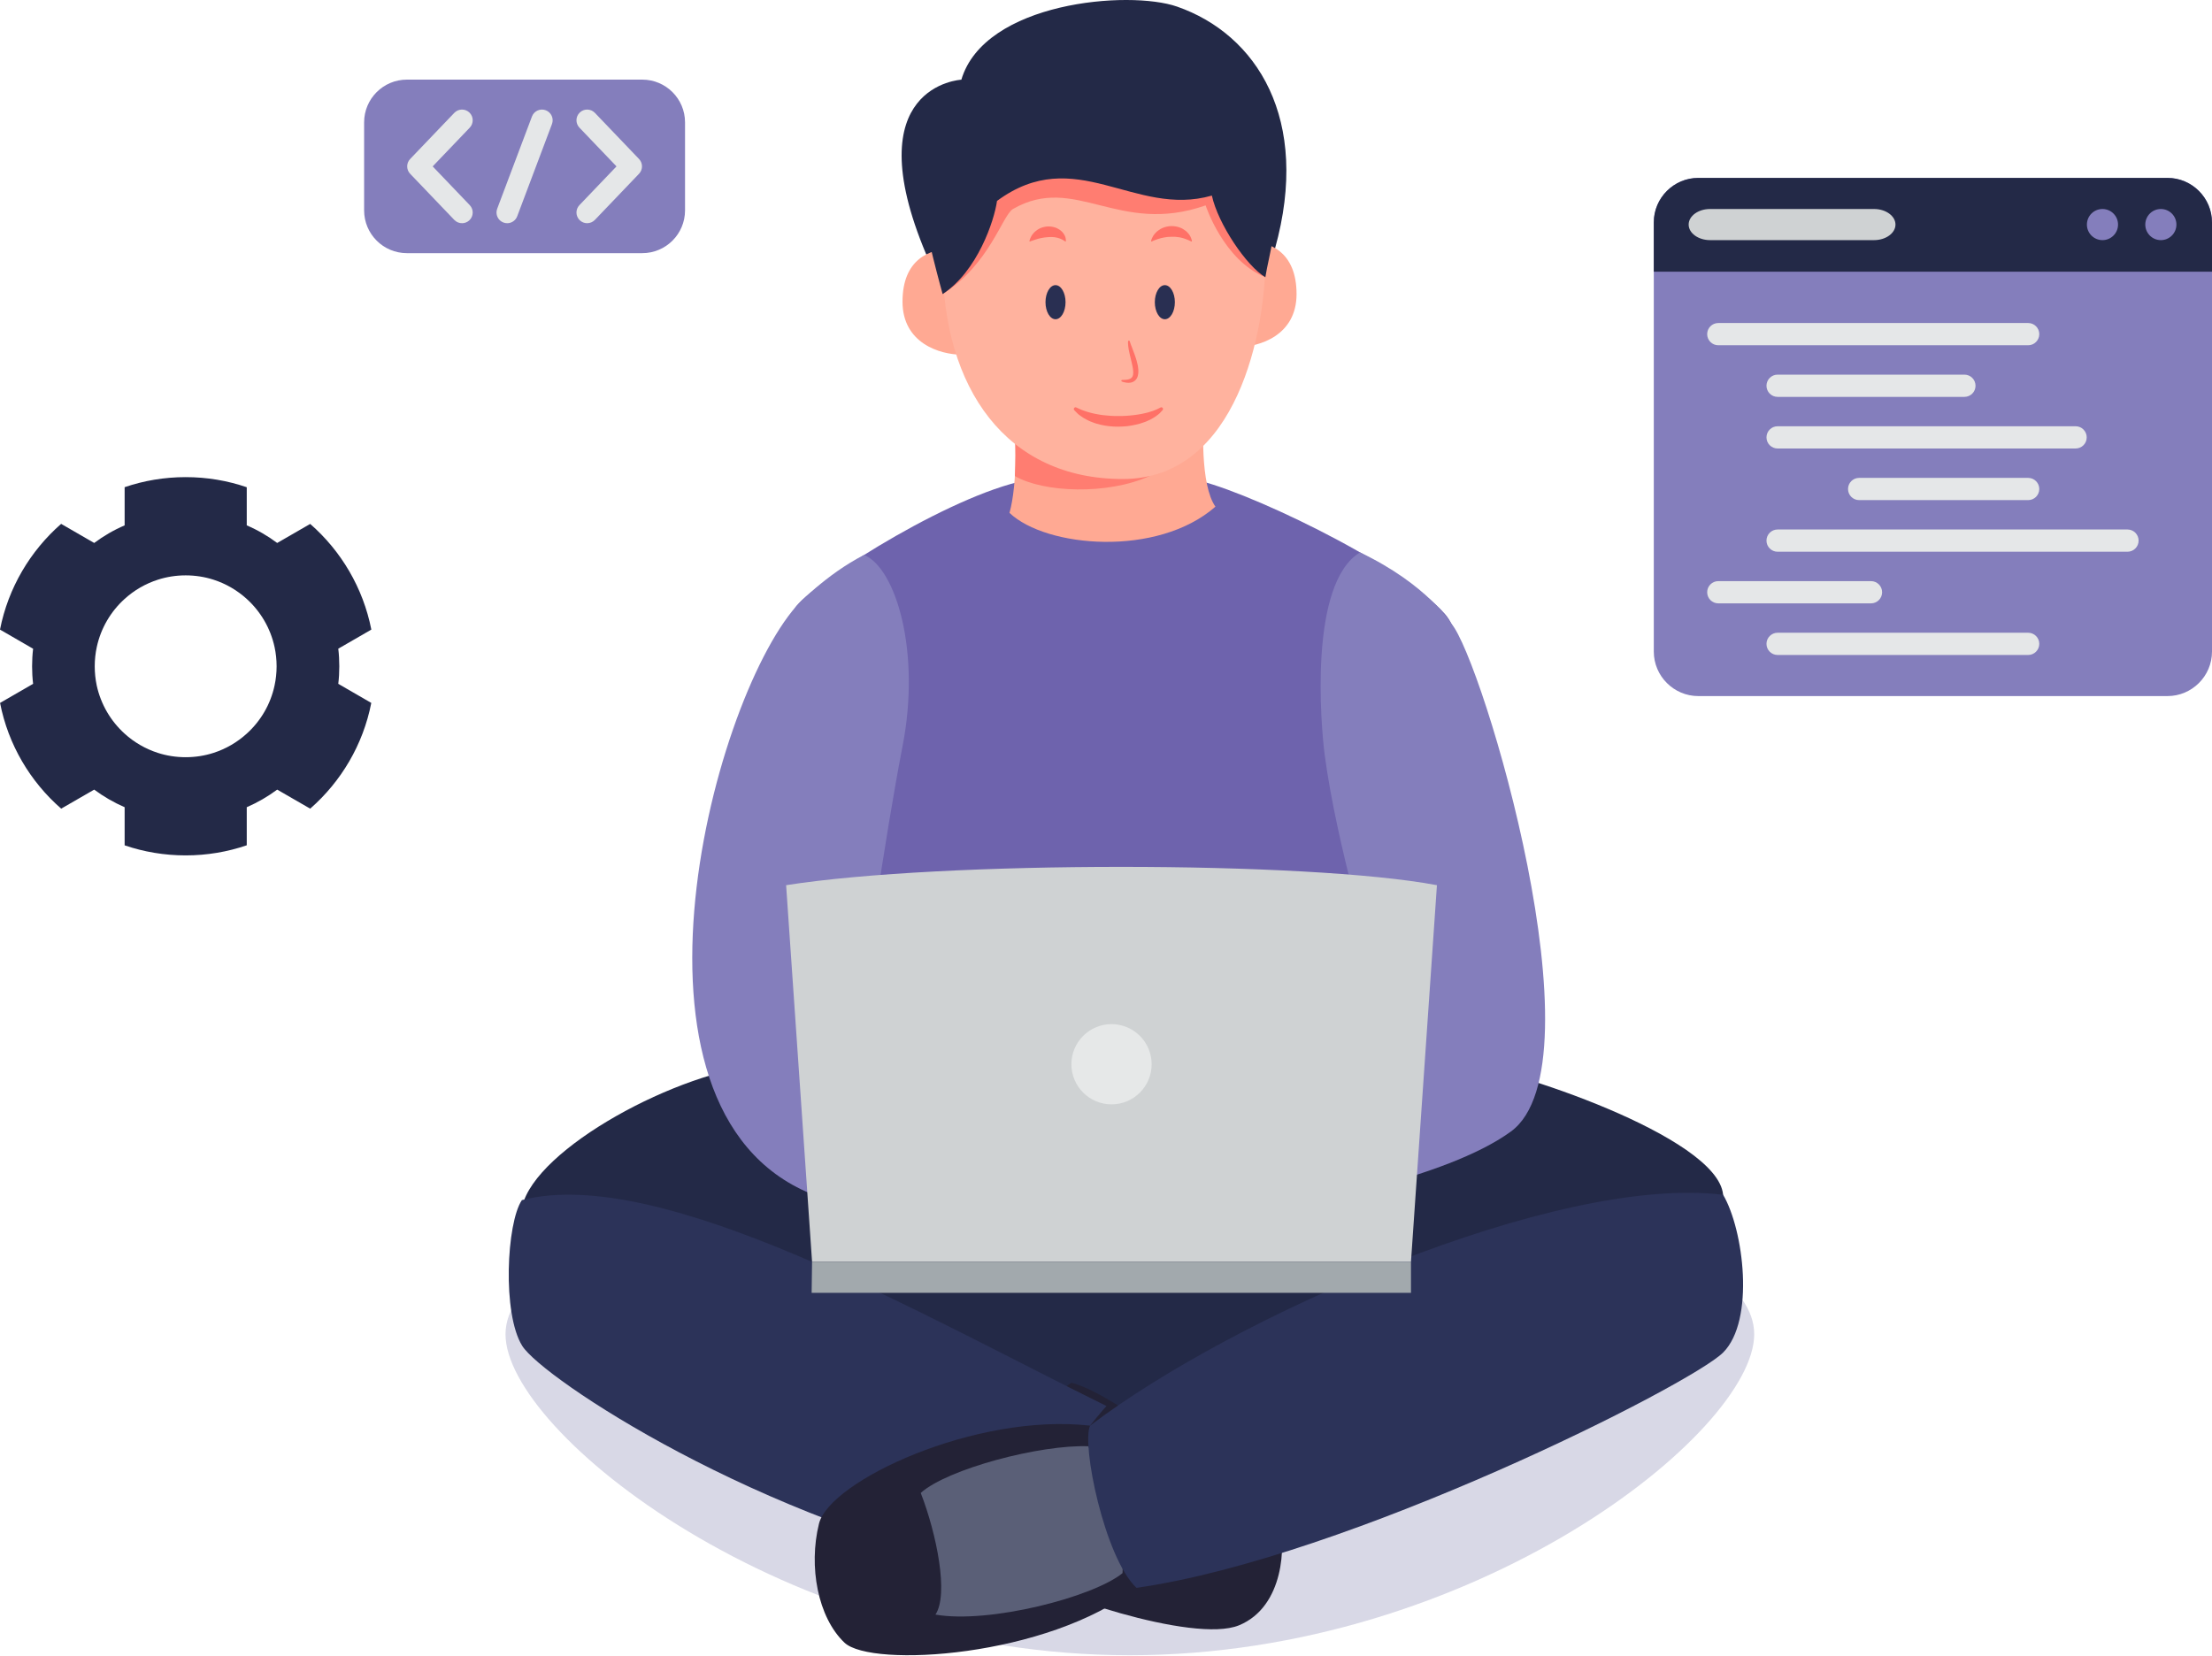
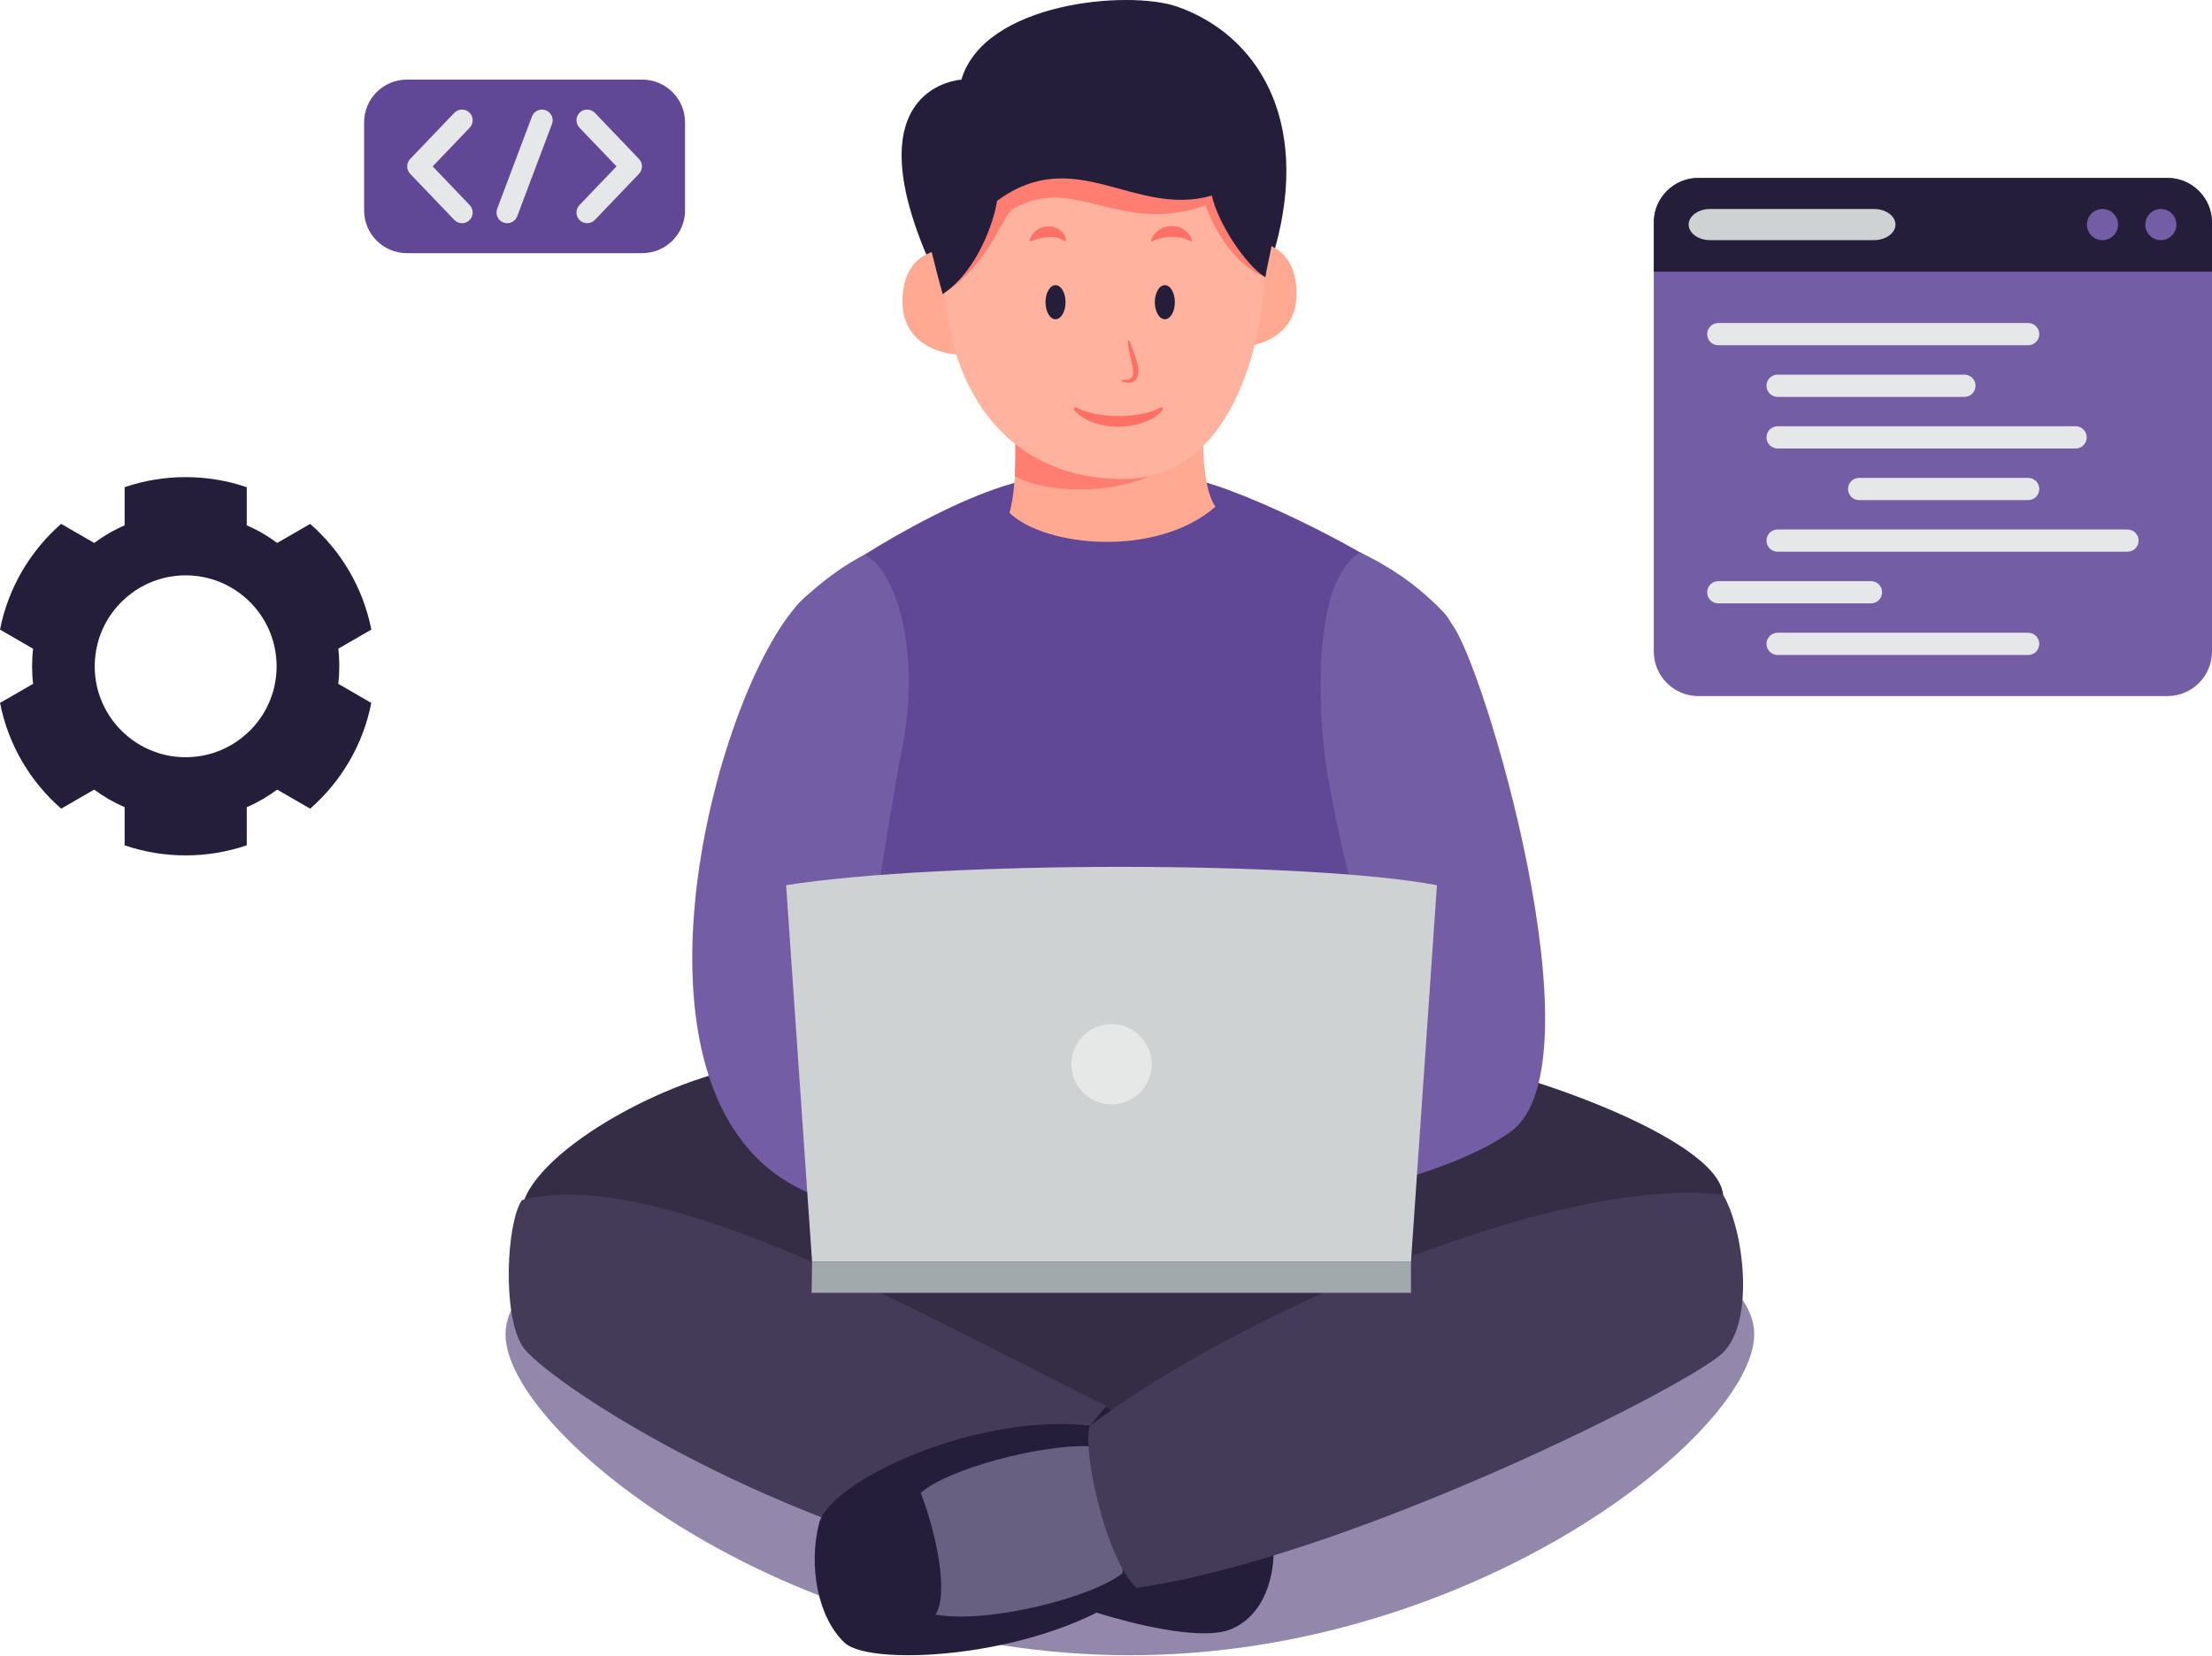
<svg xmlns="http://www.w3.org/2000/svg" id="Ebene_2" viewBox="0 0 2067.63 1547.52">
  <defs>
-     <style>.cls-1{fill:#292f52;}.cls-2{fill:#ff7d71;}.cls-3{fill:#cfd2d3;}.cls-4{fill:#e5e7e8;}.cls-5{fill:#ffa993;}.cls-6{fill:#6e63ad;}.cls-7{fill:#232236;}.cls-8{fill:#5a5f77;}.cls-9{fill:#e6e8e8;}.cls-10{fill:#d8d8e6;}.cls-11{fill:#2c3359;}.cls-12{fill:#ff7167;}.cls-13{fill:#847ebc;}.cls-14{fill:#ffb29e;}.cls-15{fill:#232947;}.cls-16{fill:#a2a9ad;}</style>
+     <style>.cls-1{fill:#ff7d71;}.cls-2{fill:#342d45;}.cls-3{fill:#cfd2d3;}.cls-4{fill:#e5e7e8;}.cls-5{fill:#735ea5;}.cls-6{fill:#604897;}.cls-7{fill:#ffa993;}.cls-8{fill:#443b59;}.cls-9{fill:#9387ab;}.cls-10{fill:#e6e8e8;}.cls-11{fill:#ff7167;}.cls-12{fill:#ffb29e;}.cls-13{fill:#251e3b;}.cls-14{fill:#686080;}.cls-15{fill:#a2a9ad;}</style>
  </defs>
  <g id="Layer_1">
    <g>
-       <path class="cls-13" d="M2067.63,207.9v401.3c0,22.87-18.71,41.58-41.58,41.58h-438.61c-22.87,0-41.58-18.71-41.58-41.58V207.9c0-22.87,18.71-41.57,41.58-41.57h438.61c22.87,0,41.58,18.71,41.58,41.57Z" />
-       <path class="cls-15" d="M2067.63,207.9v46.11h-521.78v-46.11c0-22.87,18.71-41.57,41.58-41.57h438.61c22.87,0,41.58,18.71,41.58,41.57Z" />
-       <path class="cls-13" d="M2005.27,209.95c0,8.04,6.51,14.55,14.55,14.55s14.55-6.52,14.55-14.55-6.52-14.55-14.55-14.55-14.55,6.52-14.55,14.55Z" />
-       <path class="cls-13" d="M1950.7,209.95c0,8.04,6.51,14.55,14.55,14.55s14.55-6.52,14.55-14.55-6.51-14.55-14.55-14.55-14.55,6.52-14.55,14.55Z" />
+       <path class="cls-5" d="M2067.63,207.9v401.3c0,22.87-18.71,41.58-41.58,41.58h-438.61c-22.87,0-41.58-18.71-41.58-41.58V207.9c0-22.87,18.71-41.57,41.58-41.57h438.61c22.87,0,41.58,18.71,41.58,41.57Z" />
+       <path class="cls-13" d="M2067.63,207.9v46.11h-521.78v-46.11c0-22.87,18.71-41.57,41.58-41.57h438.61c22.87,0,41.58,18.71,41.58,41.57Z" />
+       <path class="cls-5" d="M2005.27,209.95c0,8.04,6.51,14.55,14.55,14.55s14.55-6.52,14.55-14.55-6.52-14.55-14.55-14.55-14.55,6.52-14.55,14.55Z" />
+       <path class="cls-5" d="M1950.7,209.95c0,8.04,6.51,14.55,14.55,14.55s14.55-6.52,14.55-14.55-6.51-14.55-14.55-14.55-14.55,6.52-14.55,14.55Z" />
      <path class="cls-3" d="M1771.76,209.95c0,8-9,14.55-20,14.55h-153.32c-11.01,0-20-6.55-20-14.55s8.99-14.55,20-14.55h153.32c11,0,20,6.55,20,14.55Z" />
      <g>
        <path class="cls-4" d="M1895.79,322.79h-289.64c-5.74,0-10.4-4.65-10.4-10.4s4.66-10.39,10.4-10.39h289.64c5.74,0,10.39,4.65,10.39,10.39s-4.65,10.4-10.39,10.4Z" />
        <path class="cls-4" d="M1836.2,371.05h-174.62c-5.74,0-10.39-4.65-10.39-10.39s4.65-10.4,10.39-10.4h174.62c5.74,0,10.39,4.65,10.39,10.4s-4.65,10.39-10.39,10.39Z" />
        <path class="cls-4" d="M1940.13,419.31h-278.55c-5.74,0-10.39-4.65-10.39-10.39s4.65-10.4,10.39-10.4h278.55c5.74,0,10.39,4.65,10.39,10.4s-4.65,10.39-10.39,10.39Z" />
        <path class="cls-4" d="M1895.79,467.57h-157.99c-5.74,0-10.39-4.65-10.39-10.39s4.65-10.39,10.39-10.39h157.99c5.74,0,10.39,4.65,10.39,10.39s-4.65,10.39-10.39,10.39Z" />
        <path class="cls-4" d="M1988.64,515.83h-327.06c-5.74,0-10.39-4.65-10.39-10.4s4.65-10.39,10.39-10.39h327.06c5.74,0,10.39,4.65,10.39,10.39s-4.65,10.4-10.39,10.4Z" />
        <path class="cls-4" d="M1748.89,564.1h-142.74c-5.74,0-10.4-4.65-10.4-10.39s4.66-10.4,10.4-10.4h142.74c5.73,0,10.39,4.65,10.39,10.4s-4.66,10.39-10.39,10.39Z" />
        <path class="cls-4" d="M1895.79,612.35h-234.21c-5.74,0-10.39-4.65-10.39-10.39s4.65-10.39,10.39-10.39h234.21c5.74,0,10.39,4.65,10.39,10.39s-4.65,10.39-10.39,10.39Z" />
      </g>
    </g>
-     <path class="cls-15" d="M317.15,622.93c0-5.55-.3-11.05-.95-16.45l30.9-17.85c-7.7-39.1-28.3-73.6-57.15-98.8l-30.85,17.8c-8.75-6.55-18.3-12.1-28.45-16.45v-35.65c-17.9-6.15-37.15-9.45-57.1-9.45s-39.15,3.3-57.05,9.4v35.7c-10.15,4.35-19.7,9.9-28.45,16.45l-30.9-17.85c-28.85,25.25-49.45,59.75-57.15,98.85l30.95,17.9c-.65,5.4-.95,10.85-.95,16.4s.3,11.05,.95,16.4L.05,657.18c7.65,39.15,28.25,73.65,57.15,98.85l30.85-17.8c8.75,6.5,18.3,12.05,28.45,16.45v35.65c17.9,6.1,37.1,9.4,57.05,9.4s39.2-3.3,57.1-9.45v-35.6c10.15-4.4,19.7-9.95,28.45-16.45l30.85,17.8c28.85-25.25,49.45-59.7,57.1-98.85l-30.85-17.85c.65-5.35,.95-10.85,.95-16.4Zm-60.5,17.9c-3.75,17.7-13.05,33.35-26,45.05-8.85,8.05-19.4,14.25-31.05,18-8.2,2.65-16.95,4.05-26.05,4.05s-17.85-1.4-26.05-4.05c-11.6-3.75-22.15-9.9-31-17.95-12.95-11.7-22.25-27.4-26.1-45.1-1.2-5.75-1.85-11.75-1.85-17.9s.65-12.15,1.9-17.95c3.8-17.7,13.1-33.35,26.05-45.05,8.85-8.05,19.4-14.2,31.05-17.95,8.2-2.65,16.95-4.05,26-4.05s17.85,1.4,26.05,4.05c11.65,3.75,22.2,9.95,31.05,18,12.9,11.7,22.2,27.35,26,45,1.25,5.8,1.9,11.8,1.9,17.95s-.65,12.15-1.9,17.9Z" />
-     <rect class="cls-13" x="340.35" y="74.43" width="299.98" height="162.25" rx="40" ry="40" />
+     <path class="cls-13" d="M317.15,622.93c0-5.55-.3-11.05-.95-16.45l30.9-17.85c-7.7-39.1-28.3-73.6-57.15-98.8l-30.85,17.8c-8.75-6.55-18.3-12.1-28.45-16.45v-35.65c-17.9-6.15-37.15-9.45-57.1-9.45s-39.15,3.3-57.05,9.4v35.7c-10.15,4.35-19.7,9.9-28.45,16.45l-30.9-17.85c-28.85,25.25-49.45,59.75-57.15,98.85l30.95,17.9c-.65,5.4-.95,10.85-.95,16.4s.3,11.05,.95,16.4L.05,657.18c7.65,39.15,28.25,73.65,57.15,98.85l30.85-17.8c8.75,6.5,18.3,12.05,28.45,16.45v35.65c17.9,6.1,37.1,9.4,57.05,9.4s39.2-3.3,57.1-9.45v-35.6c10.15-4.4,19.7-9.95,28.45-16.45l30.85,17.8c28.85-25.25,49.45-59.7,57.1-98.85l-30.85-17.85c.65-5.35,.95-10.85,.95-16.4Zm-60.5,17.9c-3.75,17.7-13.05,33.35-26,45.05-8.85,8.05-19.4,14.25-31.05,18-8.2,2.65-16.95,4.05-26.05,4.05s-17.85-1.4-26.05-4.05c-11.6-3.75-22.15-9.9-31-17.95-12.95-11.7-22.25-27.4-26.1-45.1-1.2-5.75-1.85-11.75-1.85-17.9s.65-12.15,1.9-17.95c3.8-17.7,13.1-33.35,26.05-45.05,8.85-8.05,19.4-14.2,31.05-17.95,8.2-2.65,16.95-4.05,26-4.05s17.85,1.4,26.05,4.05c11.65,3.75,22.2,9.95,31.05,18,12.9,11.7,22.2,27.35,26,45,1.25,5.8,1.9,11.8,1.9,17.95s-.65,12.15-1.9,17.9Z" />
+     <rect class="cls-6" x="340.35" y="74.43" width="299.98" height="162.25" rx="40" ry="40" />
    <g>
      <path class="cls-4" d="M548.84,208.68c-2.48,0-4.97-.92-6.91-2.77-3.99-3.82-4.13-10.15-.31-14.14l34.64-36.21-34.64-36.21c-3.82-3.99-3.68-10.32,.31-14.14,3.99-3.82,10.32-3.67,14.14,.31l41.25,43.12c3.7,3.86,3.7,9.96,0,13.82l-41.25,43.12c-1.97,2.05-4.59,3.09-7.23,3.09Z" />
      <path class="cls-4" d="M431.86,208.68c-2.63,0-5.26-1.03-7.23-3.09l-41.25-43.12c-3.7-3.86-3.7-9.96,0-13.82l41.25-43.12c3.82-3.99,10.15-4.14,14.14-.31,3.99,3.82,4.13,10.15,.31,14.14l-34.64,36.21,34.64,36.21c3.82,3.99,3.68,10.32-.31,14.14-1.94,1.85-4.43,2.77-6.91,2.77Z" />
      <path class="cls-4" d="M474.09,208.68c-1.17,0-2.36-.21-3.52-.64-5.17-1.95-7.78-7.72-5.83-12.88l32.5-86.25c1.94-5.17,7.72-7.78,12.88-5.83,5.17,1.95,7.78,7.72,5.83,12.88l-32.5,86.25c-1.51,4.01-5.32,6.48-9.36,6.48Z" />
    </g>
-     <path class="cls-10" d="M1639.72,1247.42c0,91.7-261.29,300.1-583.6,300.1s-583.6-208.4-583.6-300.09,261.29-166.04,583.6-166.04,583.6,74.34,583.6,166.03Z" />
+     <path class="cls-9" d="M1639.72,1247.42c0,91.7-261.29,300.1-583.6,300.1s-583.6-208.4-583.6-300.09,261.29-166.04,583.6-166.04,583.6,74.34,583.6,166.03Z" />
  </g>
  <g id="Layer_2">
    <g>
-       <path class="cls-15" d="M1368.22,994.99c40.08,2.96,237.43,67.04,242.43,122.04s-415,297.5-599.06,295c-184.06-2.5-535.94-230-523.44-284.17,12.5-54.16,145.59-126.51,227.5-132.88,102.5-7.96,652.57,0,652.57,0Z" />
-       <path class="cls-7" d="M1001.48,1292.77c27.91,6.77,76.67,44.27,94.17,54.27s93.75,56.25,100,76.25,5,78.75-37.5,96.25-185-31.25-203.75-48.75c-21.25-138.75,47.08-178.02,47.08-178.02Z" />
-       <path class="cls-11" d="M487.82,1122.03c-14.34,21.25-18.43,106.25,.32,136.25s221.25,165,455,212.5c-7.5-35,74.45-138.01,91.12-156.25-170.83-84.07-416.12-226.25-546.44-192.5Z" />
-       <path class="cls-7" d="M1018.98,1332.87c-107.08-12.08-243.56,51.67-253.45,91.67-9.89,40-1.14,87.5,23.86,111.25s189.58,13.76,272.92-51.25c17.08-67.5-43.33-151.67-43.33-151.67Z" />
-       <path class="cls-8" d="M1017.42,1352.16c-44.69-1.79-131.77,21.12-156.77,43.62,15,38.75,26.25,95,13.75,113.75,50,8.75,147.22-16.25,174.86-38.75,2.64-36.25-31.84-118.62-31.84-118.62Z" />
-       <path class="cls-11" d="M1610.65,1117.03c19.19,32.5,30,117.5,0,147.5s-350,191.67-548.33,220c-30-28.33-51.67-135-43.33-151.67,133.33-101.66,435-235,591.67-215.83Z" />
+       <path class="cls-2" d="M1368.22,994.99c40.08,2.96,237.43,67.04,242.43,122.04s-415,297.5-599.06,295c-184.06-2.5-535.94-230-523.44-284.17,12.5-54.16,145.59-126.51,227.5-132.88,102.5-7.96,652.57,0,652.57,0Z" />
+       <path class="cls-13" d="M993.66,1296.54c27.91,6.77,76.67,44.27,94.17,54.27s93.75,56.25,100,76.25,5,78.75-37.5,96.25-185-31.25-203.75-48.75c-21.25-138.75,47.08-178.02,47.08-178.02Z" />
+       <path class="cls-8" d="M487.82,1122.03c-14.34,21.25-18.43,106.25,.32,136.25,18.75,30,221.25,165,455,212.5-7.5-35,74.45-138.01,91.12-156.25-170.83-84.07-416.12-226.25-546.44-192.5Z" />
+       <path class="cls-13" d="M1018.98,1332.87c-107.08-12.08-243.56,51.67-253.45,91.67-9.89,40-1.14,87.5,23.86,111.25s189.58,13.76,272.92-51.25c17.08-67.5-43.33-151.67-43.33-151.67Z" />
+       <path class="cls-14" d="M1017.42,1352.16c-44.69-1.79-131.77,21.12-156.77,43.62,15,38.75,26.25,95,13.75,113.75,50,8.75,147.22-16.25,174.86-38.75,2.64-36.25-31.84-118.62-31.84-118.62Z" />
+       <path class="cls-8" d="M1610.65,1117.03c19.19,32.5,30,117.5,0,147.5-30,30-350,191.67-548.33,220-30-28.34-51.67-135-43.33-151.67,133.33-101.66,435-235,591.67-215.83Z" />
    </g>
    <g>
      <path class="cls-6" d="M1350.69,862.84c5.32,67.34-28.75,75-52.5,91.25s-16.25,65-7.5,147.5c-53.75,42.5-345,106.25-506.25,20,3.75-23.75,6.25-88.75,2.5-117.5s-17.5-45-66.25-73.75c-48.75-28.75,2.5-337.5,23.75-363.75,21.25-26.25,152.5-108.75,221.25-118.75,0,0,105-6.25,147.5,0s196.25,78.75,237.5,126.25c41.25,47.5-3.75,241.25,0,288.75Z" />
-       <path class="cls-13" d="M1203.98,1127.87c6.67-1.66,146.67-25,208.34-70,86.44-63.08-26.74-441.62-55.71-474.85,0,0-22.17-36.42-85.31-66.56-48.11,28.88-36.64,161.79-33.11,188.88,10.79,82.52,44.91,196.3,52.46,222.52-18.33,20-106.67,60-106.67,60l20,140Z" />
-       <path class="cls-13" d="M883.98,1136.2s-59.97,2.78-116.67-16.67c-203.93-69.96-104.12-460.44-22.87-552.94,0,0,27.34-29.44,63.27-47.76,29.52,12.24,53.29,90.06,35.9,179.03-16.29,83.33-39.63,244.99-39.63,261.66,18.33,13.33,71.66,40,71.66,40l8.33,136.67Z" />
+       <path class="cls-5" d="M1203.98,1127.87c6.67-1.66,146.67-25,208.34-70,86.44-63.08-26.74-441.62-55.71-474.85,0,0-22.17-36.42-85.31-66.56-48.11,28.88-36.64,161.79-33.11,188.88,10.79,82.52,44.91,196.3,52.46,222.52-18.33,20-106.67,60-106.67,60l20,140Z" />
+       <path class="cls-5" d="M883.98,1136.2s-59.97,2.78-116.67-16.67c-203.93-69.96-104.12-460.44-22.87-552.94,0,0,27.34-29.44,63.27-47.76,29.52,12.24,53.29,90.06,35.9,179.03-16.29,83.33-39.63,244.99-39.63,261.67,18.33,13.33,71.66,40,71.66,40l8.33,136.67Z" />
      <path class="cls-3" d="M1318.9,1179.53H759.06l-24.25-351.94c145.13-22.85,487.07-22.85,608.34,0l-24.25,351.94Z" />
-       <path class="cls-9" d="M1076.48,994.99c0,20.71-16.79,37.5-37.5,37.5s-37.5-16.79-37.5-37.5,16.79-37.5,37.5-37.5,37.5,16.79,37.5,37.5Z" />
-       <polygon class="cls-16" points="1318.9 1179.53 1318.9 1208.7 758.67 1208.7 759.06 1179.53 1318.9 1179.53" />
+       <path class="cls-10" d="M1076.48,994.99c0,20.71-16.79,37.5-37.5,37.5s-37.5-16.79-37.5-37.5,16.79-37.5,37.5-37.5,37.5,16.79,37.5,37.5Z" />
+       <polygon class="cls-15" points="1318.9 1179.53 1318.9 1208.7 758.67 1208.7 759.06 1179.53 1318.9 1179.53" />
    </g>
    <g>
-       <path class="cls-5" d="M1126.11,375.35c-2.16,22.51-4.17,78.33,10,98.33-54.17,47.5-158.33,38.33-192.5,5.83,7.5-26.67,7.5-81.67,0-99.17s88.33-30.83,88.33-30.83l94.17,25.83Z" />
-       <path class="cls-15" d="M865.8,237.88c-66.74-158.38,32.81-163.37,32.81-163.37C920.28,1.73,1055.2-9.52,1100.27,6.18c74.17,25.83,125.34,104.91,91.5,226.28,0,0-41.71,181.94-142.33,181.63-100.94-.31-183.64-176.22-183.64-176.22Z" />
-       <path class="cls-5" d="M1211.93,274.93c0,38.56-34.43,49.58-55.83,49.58s-15.2-34.43-15.2-56.06,2.97-43.11,24.37-43.11,46.66,10,46.66,49.58Z" />
-       <path class="cls-5" d="M843.61,282.05c0,38.56,34.43,49.58,55.83,49.58s15.21-34.43,15.21-56.06-2.97-43.11-24.38-43.11-46.66,10-46.66,49.58Z" />
-       <path class="cls-2" d="M1074.54,445.07c-39.26,17.78-99.18,15.55-125.89,0,.51-12.24,.8-27.65,0-36.52,31.62,10.13,125.89,36.52,125.89,36.52Z" />
-       <path class="cls-14" d="M881.11,243.68c0,120,60,204.17,168.33,204.17s133.33-141.67,133.33-204.17-100.83-134.17-154.99-134.17c-131.67,0-146.67,134.17-146.67,134.17Z" />
-       <path class="cls-2" d="M881.11,274.93c44.17-27.92,55.79-73.83,65.83-79.58,58.12-33.33,98.44,25.28,180-3.33,0,0,16.67,51.41,55.83,67.16,1.83-33.13-40.35-89.71-65.18-112.19-24.82-22.48-169.03-47.33-195.68,6.76-26.64,54.09-40.81,121.18-40.81,121.18Z" />
-       <path class="cls-15" d="M881.11,274.93c32.5-21.25,48.33-68.75,50.83-87.08,73.33-54.16,128.33,15.83,200.83-5,5.84,26.67,32.5,65.99,50,76.33,3.23-20.95,14.68-55.56,5.52-78.9-9.17-23.33-20.23-105.77-164.54-109.93-144.31-4.16-165.97,88.33-162.64,116.67,3.33,28.33,20,87.92,20,87.92Z" />
-       <ellipse class="cls-1" cx="1088.82" cy="282.53" rx="9.37" ry="15.94" />
-       <ellipse class="cls-1" cx="986.63" cy="282.53" rx="9.37" ry="15.94" />
-       <path class="cls-12" d="M1076.06,224.91s.06-.21,.17-.62c.14-.39,.29-1.07,.62-1.7,.61-1.36,1.63-3.18,3.24-4.81,.79-.87,1.7-1.75,2.78-2.43,1.03-.78,2.22-1.5,3.49-2.09,1.3-.52,2.66-1.09,4.12-1.35,1.45-.33,2.95-.51,4.47-.53,1.52-.01,3.05,.09,4.53,.41,1.49,.21,2.92,.74,4.26,1.3,1.36,.46,2.54,1.37,3.64,2.09,1.13,.65,2.05,1.6,2.84,2.5,1.65,1.66,2.6,3.56,3.13,4.94,.55,1.38,.72,2.28,.71,2.28l.08,.4c.05,.23-.11,.45-.33,.49-.09,.02-.18,0-.25-.03,0,0-.55-.26-1.51-.7-.95-.48-2.32-1.08-4.02-1.66-.84-.33-1.76-.66-2.76-.88-1-.24-2.03-.58-3.15-.7-2.21-.37-4.6-.58-6.98-.45-4.78-.05-9.55,1.01-12.96,2.19-3.46,1.1-5.6,2.21-5.6,2.21-.2,.11-.46,.03-.57-.18-.06-.1-.07-.2-.04-.3l.1-.38Z" />
-       <path class="cls-12" d="M962.35,224.9s.18-.89,.73-2.19c.54-1.28,1.45-2.97,2.83-4.52,.68-.8,1.46-1.64,2.38-2.3,.92-.68,1.87-1.5,3-2.01,2.19-1.17,4.8-1.89,7.54-2.13,2.74-.19,5.66,.23,8.27,1.23,2.61,1.11,4.89,2.69,6.39,4.54,.77,.9,1.33,1.88,1.77,2.72,.46,.81,.63,1.77,.81,2.44,.3,1.42,.26,2.28,.26,2.28l-.02,.42c0,.23-.2,.4-.43,.4-.08,0-.15-.03-.21-.07,0,0-.45-.29-1.24-.8-.73-.59-1.96-1.11-3.4-1.78-1.47-.58-3.26-1.09-5.24-1.36-1.98-.23-4.12-.27-6.25-.06-4.28,.24-8.54,1.26-11.63,2.28-3.12,.97-5.13,1.79-5.13,1.79-.2,.08-.43-.01-.51-.21-.03-.07-.04-.15-.02-.22l.09-.46Z" />
-       <path class="cls-12" d="M1056,318.98s.23,.71,.63,1.94c.36,1.19,1.1,2.9,1.87,4.97,1.59,4.15,3.83,9.71,5.04,15.87,.52,3.09,.91,6.37,0,9.72-.42,1.66-1.4,3.32-2.73,4.42-1.33,1.12-2.85,1.65-4.15,1.85-2.65,.43-4.58-.17-5.94-.39-1.32-.38-2.05-.63-2.05-.63-.41-.15-.63-.6-.48-1.02,.11-.32,.39-.51,.71-.53h.06s.75-.04,2.01-.03c1.23-.06,3.1-.14,4.83-.79,1.77-.69,2.97-1.8,3.31-3.97,.38-2.15,.07-4.94-.47-7.7-1.1-5.58-2.79-11.33-3.57-15.83-.44-2.24-.57-4.17-.66-5.55-.08-1.41,.03-2.12,.03-2.12v-.07c.08-.44,.49-.74,.93-.67,.3,.05,.55,.27,.63,.55Z" />
-       <path class="cls-12" d="M1005.98,380.93s1.26,.52,3.41,1.54c1.07,.59,2.38,1.02,3.78,1.5,1.39,.52,2.96,1.06,4.83,1.54,1.8,.56,3.79,1,5.91,1.43,2.08,.53,4.39,.69,6.69,1.14,2.35,.26,4.78,.49,7.25,.67,2.48,.16,4.99,.24,7.52,.2,2.53,.12,5.06-.12,7.55-.2,2.46-.28,4.95-.28,7.28-.7,2.35-.32,4.63-.6,6.75-1.06,2.17-.34,4.08-.95,5.97-1.34,1.77-.59,3.48-1.02,4.91-1.54,1.38-.61,2.7-1.02,3.69-1.49,1.92-1,3.12-1.57,3.12-1.57l.23-.11c.79-.37,1.74-.03,2.11,.76,.27,.58,.16,1.24-.23,1.7,0,0-.92,1.06-2.7,2.91-1.87,1.69-4.76,3.88-8.57,5.85-1.93,.83-4,2.01-6.33,2.69-2.29,.82-4.74,1.64-7.32,2.15-2.58,.66-5.27,1.01-8.03,1.43-2.76,.18-5.57,.52-8.39,.47-2.82,.09-5.63-.18-8.41-.42-2.77-.22-5.47-.81-8.07-1.34-2.58-.68-5.08-1.24-7.35-2.22-1.14-.44-2.25-.87-3.32-1.28-1.03-.53-2.02-1.05-2.98-1.54-1.9-.91-3.6-2.03-5.05-3.12-1.5-1.01-2.68-1.95-3.46-2.81-1.69-1.67-2.62-2.67-2.62-2.67-.6-.66-.56-1.68,.1-2.29,.47-.44,1.15-.53,1.71-.3Z" />
+       <path class="cls-7" d="M1126.11,375.35c-2.16,22.51-4.17,78.34,10,98.34-54.17,47.5-158.33,38.33-192.5,5.83,7.5-26.67,7.5-81.67,0-99.17s88.33-30.83,88.33-30.83l94.17,25.83Z" />
+       <path class="cls-13" d="M865.8,237.88c-66.74-158.38,32.81-163.37,32.81-163.37C920.28,1.73,1055.2-9.52,1100.27,6.18c74.17,25.83,125.34,104.91,91.5,226.28,0,0-41.71,181.94-142.33,181.63-100.94-.31-183.64-176.22-183.64-176.22Z" />
+       <path class="cls-7" d="M1211.93,274.93c0,38.56-34.43,49.58-55.83,49.58s-15.2-34.43-15.2-56.06,2.97-43.11,24.37-43.11,46.66,10,46.66,49.58Z" />
+       <path class="cls-7" d="M843.61,282.05c0,38.56,34.43,49.58,55.83,49.58s15.21-34.43,15.21-56.06-2.97-43.11-24.38-43.11-46.66,10-46.66,49.59Z" />
+       <path class="cls-1" d="M1074.54,445.07c-39.26,17.78-99.18,15.55-125.89,0,.51-12.24,.8-27.65,0-36.52,31.62,10.13,125.89,36.52,125.89,36.52Z" />
+       <path class="cls-12" d="M881.11,243.68c0,120,60,204.17,168.33,204.17s133.33-141.67,133.33-204.17-100.83-134.16-154.99-134.16c-131.67,0-146.67,134.16-146.67,134.16Z" />
+       <path class="cls-1" d="M881.11,274.93c44.17-27.92,55.79-73.83,65.83-79.58,58.12-33.33,98.44,25.28,180-3.33,0,0,16.67,51.41,55.83,67.16,1.83-33.13-40.35-89.71-65.18-112.18-24.82-22.48-169.03-47.33-195.68,6.76-26.64,54.09-40.81,121.18-40.81,121.18Z" />
+       <path class="cls-13" d="M881.11,274.93c32.5-21.25,48.33-68.75,50.83-87.08,73.33-54.16,128.33,15.83,200.83-5,5.84,26.67,32.5,65.99,50,76.33,3.23-20.95,14.68-55.56,5.52-78.9-9.17-23.33-20.23-105.77-164.54-109.93-144.31-4.16-165.97,88.33-162.64,116.67,3.33,28.33,20,87.92,20,87.92Z" />
+       <ellipse class="cls-13" cx="1088.82" cy="282.53" rx="9.37" ry="15.94" />
+       <ellipse class="cls-13" cx="986.63" cy="282.53" rx="9.37" ry="15.94" />
+       <path class="cls-11" d="M1076.06,224.91s.06-.21,.17-.62c.14-.39,.29-1.07,.62-1.7,.61-1.36,1.63-3.18,3.24-4.81,.79-.87,1.7-1.75,2.78-2.43,1.03-.78,2.22-1.5,3.49-2.09,1.3-.52,2.66-1.09,4.12-1.35,1.45-.33,2.95-.51,4.47-.53,1.52-.01,3.05,.09,4.53,.41,1.49,.21,2.92,.74,4.26,1.3,1.36,.46,2.54,1.37,3.64,2.09,1.13,.65,2.05,1.6,2.84,2.5,1.65,1.66,2.6,3.56,3.13,4.94,.55,1.38,.72,2.28,.71,2.28l.08,.4c.05,.23-.11,.45-.33,.49-.09,.02-.18,0-.25-.03,0,0-.55-.26-1.51-.7-.95-.48-2.32-1.08-4.02-1.66-.84-.33-1.76-.66-2.76-.88-1-.24-2.03-.58-3.15-.7-2.21-.37-4.6-.58-6.98-.45-4.78-.05-9.55,1.01-12.96,2.18-3.46,1.1-5.6,2.21-5.6,2.21-.2,.11-.46,.03-.57-.18-.06-.1-.07-.2-.04-.3l.1-.38Z" />
+       <path class="cls-11" d="M962.35,224.9s.18-.89,.73-2.19c.54-1.28,1.45-2.97,2.83-4.52,.68-.8,1.46-1.64,2.38-2.3,.92-.68,1.87-1.5,3-2.01,2.19-1.17,4.8-1.89,7.54-2.13,2.74-.19,5.66,.23,8.27,1.23,2.61,1.11,4.89,2.69,6.39,4.54,.77,.9,1.33,1.88,1.77,2.72,.46,.81,.63,1.77,.81,2.44,.3,1.42,.26,2.28,.26,2.28l-.02,.42c0,.23-.2,.41-.43,.4-.08,0-.15-.03-.21-.07,0,0-.45-.29-1.24-.8-.73-.59-1.96-1.11-3.4-1.78-1.47-.58-3.26-1.09-5.24-1.36-1.98-.23-4.12-.27-6.25-.06-4.28,.24-8.54,1.26-11.63,2.28-3.12,.97-5.13,1.79-5.13,1.79-.2,.08-.43-.01-.51-.21-.03-.07-.04-.15-.02-.22l.09-.46Z" />
+       <path class="cls-11" d="M1056,318.98s.23,.71,.63,1.94c.36,1.19,1.1,2.9,1.87,4.97,1.59,4.15,3.83,9.71,5.04,15.87,.52,3.09,.91,6.37,0,9.72-.42,1.66-1.4,3.32-2.73,4.42-1.33,1.12-2.85,1.65-4.15,1.85-2.65,.43-4.58-.17-5.94-.39-1.32-.38-2.05-.64-2.05-.64-.41-.15-.63-.6-.48-1.02,.11-.31,.39-.51,.71-.53h.06s.75-.04,2.01-.03c1.23-.06,3.1-.14,4.83-.79,1.77-.69,2.97-1.8,3.31-3.97,.38-2.15,.07-4.94-.47-7.7-1.1-5.58-2.79-11.33-3.57-15.83-.44-2.24-.57-4.17-.66-5.55-.08-1.41,.03-2.12,.03-2.12v-.07c.08-.44,.49-.74,.93-.67,.3,.05,.55,.27,.63,.55Z" />
+       <path class="cls-11" d="M1005.98,380.93s1.26,.52,3.41,1.54c1.07,.59,2.38,1.02,3.78,1.5,1.39,.52,2.96,1.06,4.83,1.54,1.8,.56,3.79,1,5.91,1.43,2.08,.53,4.39,.69,6.69,1.14,2.35,.26,4.78,.49,7.25,.67,2.48,.16,4.99,.24,7.52,.2,2.53,.12,5.06-.12,7.55-.2,2.46-.28,4.95-.28,7.28-.7,2.35-.32,4.63-.6,6.75-1.06,2.17-.34,4.08-.95,5.97-1.34,1.77-.59,3.48-1.02,4.91-1.55,1.38-.61,2.7-1.02,3.69-1.49,1.92-1,3.12-1.57,3.12-1.57l.23-.11c.79-.37,1.74-.03,2.11,.76,.27,.58,.16,1.24-.23,1.7,0,0-.92,1.06-2.7,2.91-1.87,1.69-4.76,3.88-8.57,5.85-1.93,.83-4,2.01-6.33,2.69-2.29,.82-4.74,1.64-7.32,2.15-2.58,.66-5.27,1.01-8.03,1.43-2.76,.18-5.57,.52-8.39,.47-2.82,.09-5.63-.18-8.41-.42-2.77-.22-5.47-.82-8.07-1.34-2.58-.68-5.08-1.24-7.35-2.22-1.14-.44-2.25-.87-3.32-1.28-1.03-.53-2.02-1.05-2.98-1.54-1.9-.91-3.6-2.03-5.05-3.12-1.5-1.01-2.68-1.95-3.46-2.81-1.69-1.67-2.62-2.67-2.62-2.67-.6-.66-.56-1.68,.1-2.29,.47-.44,1.15-.53,1.71-.3Z" />
    </g>
  </g>
</svg>
